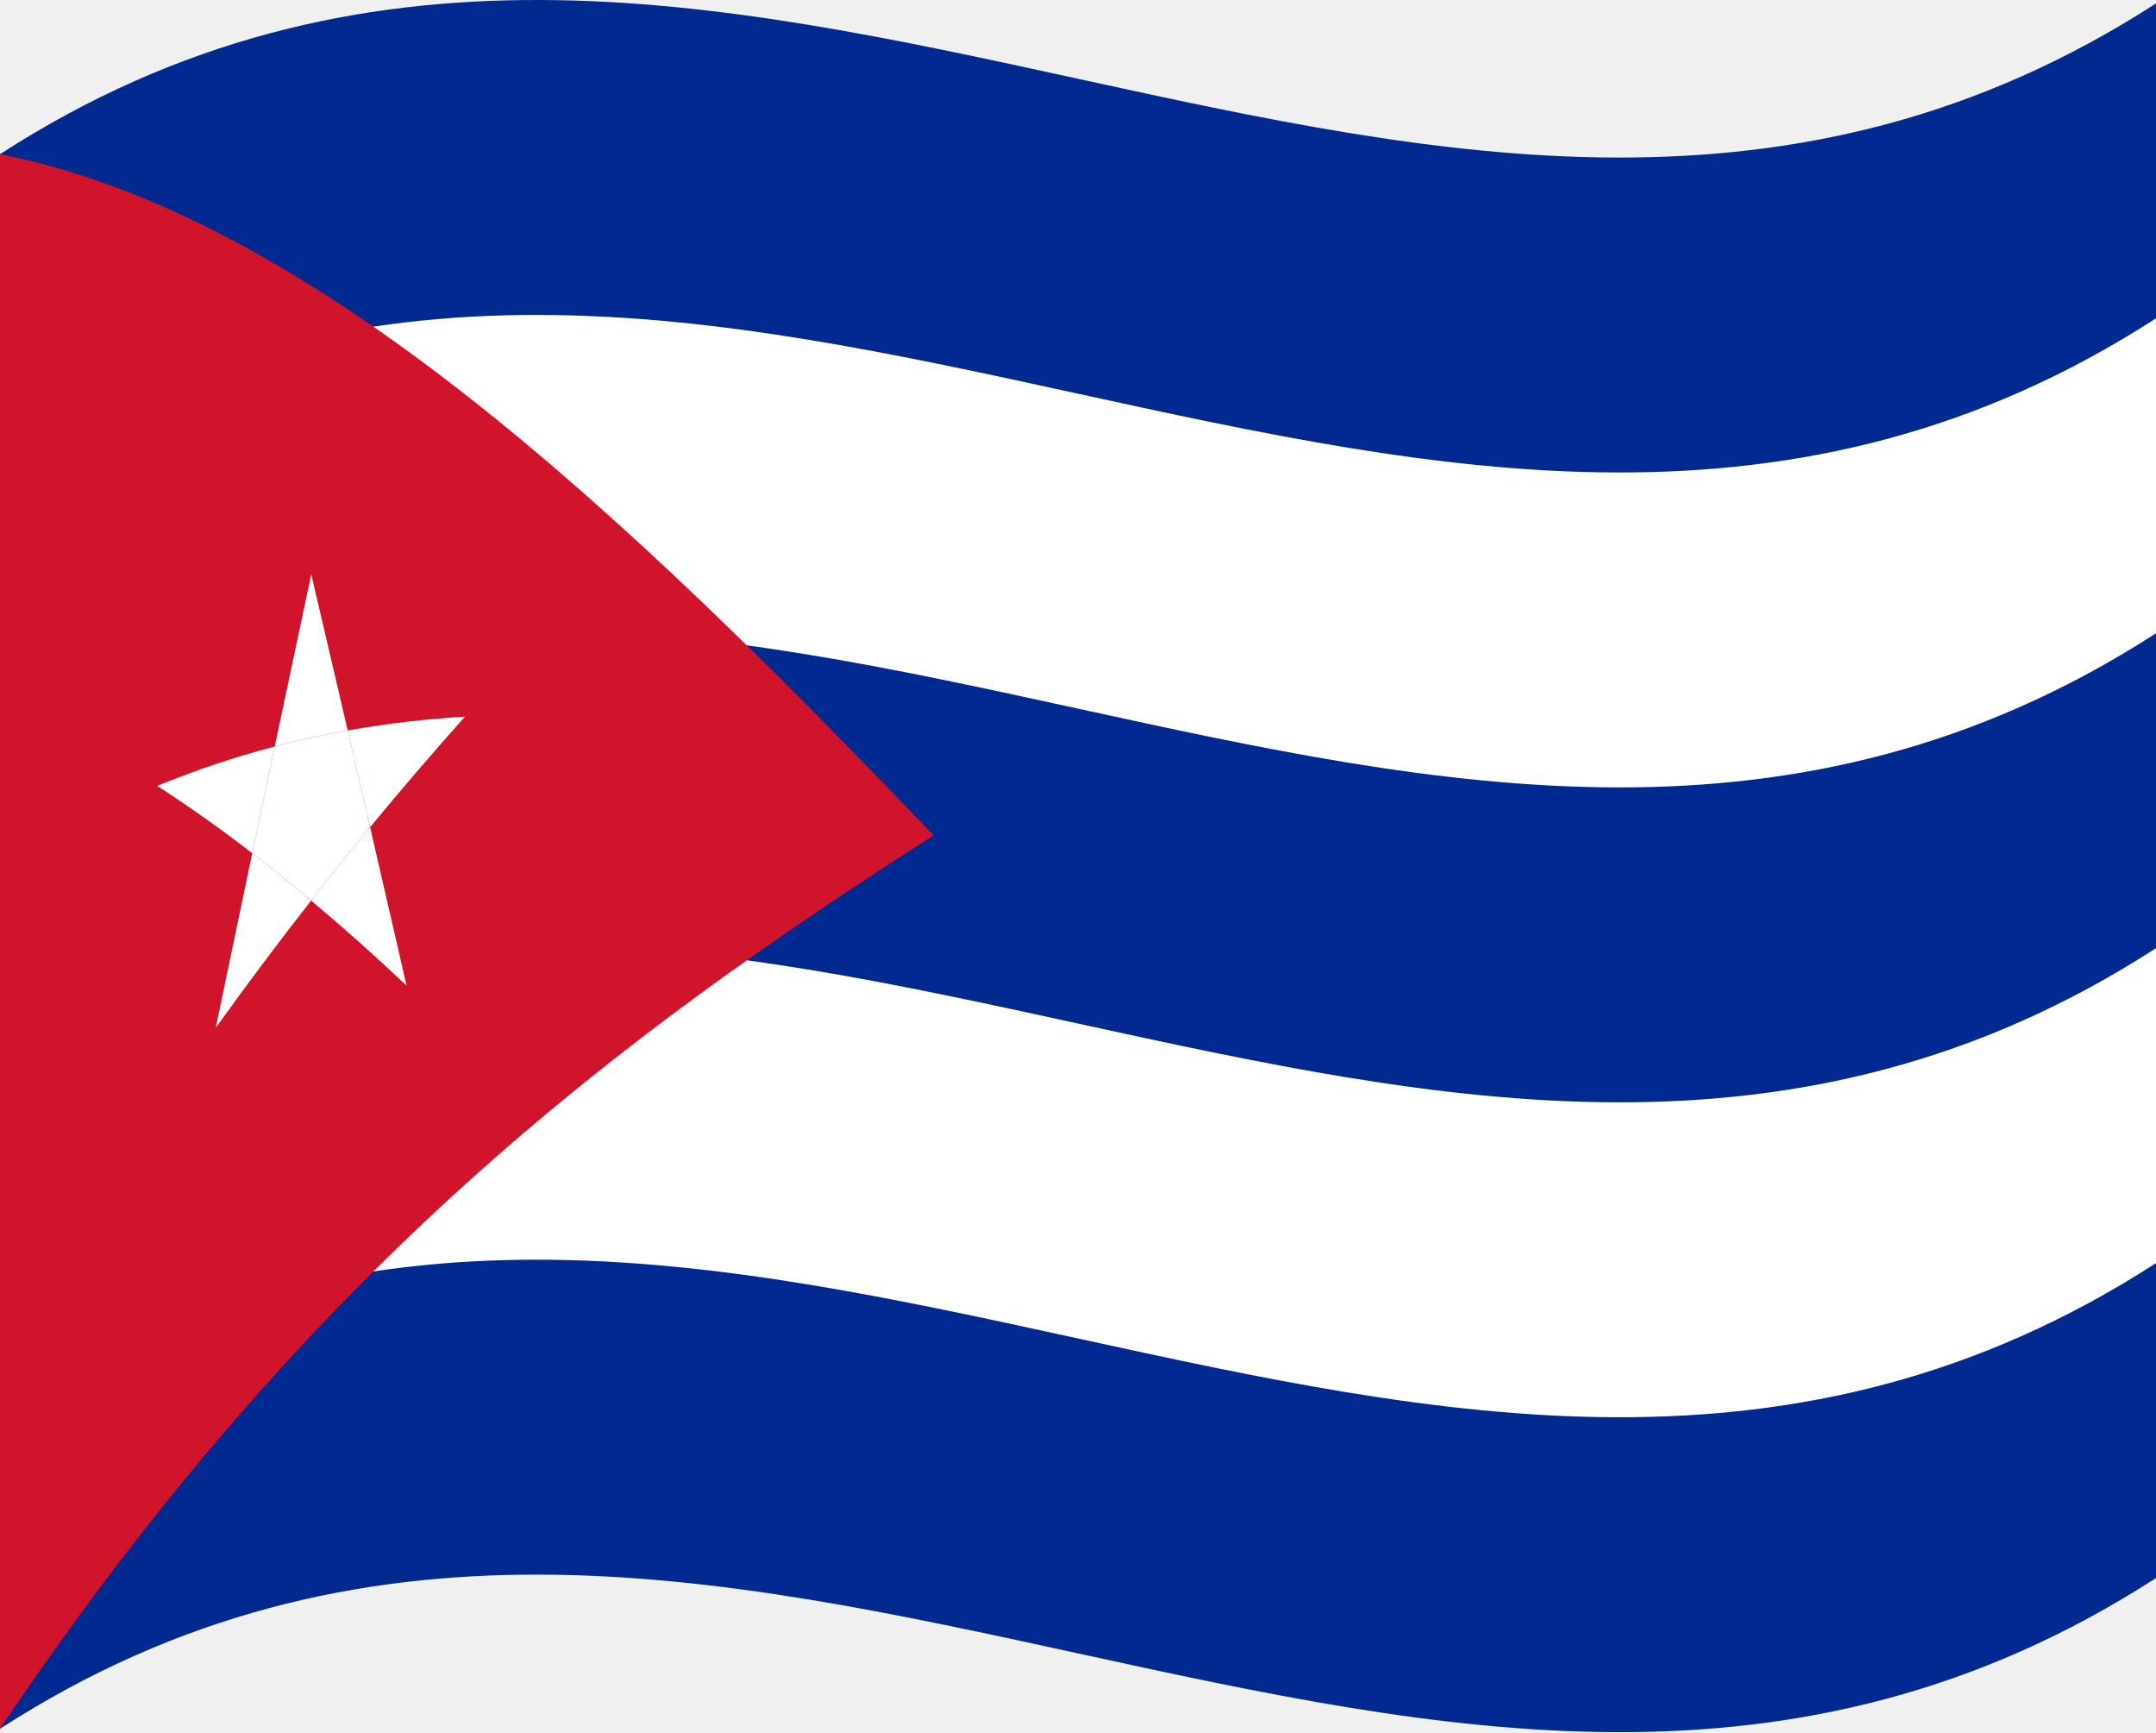
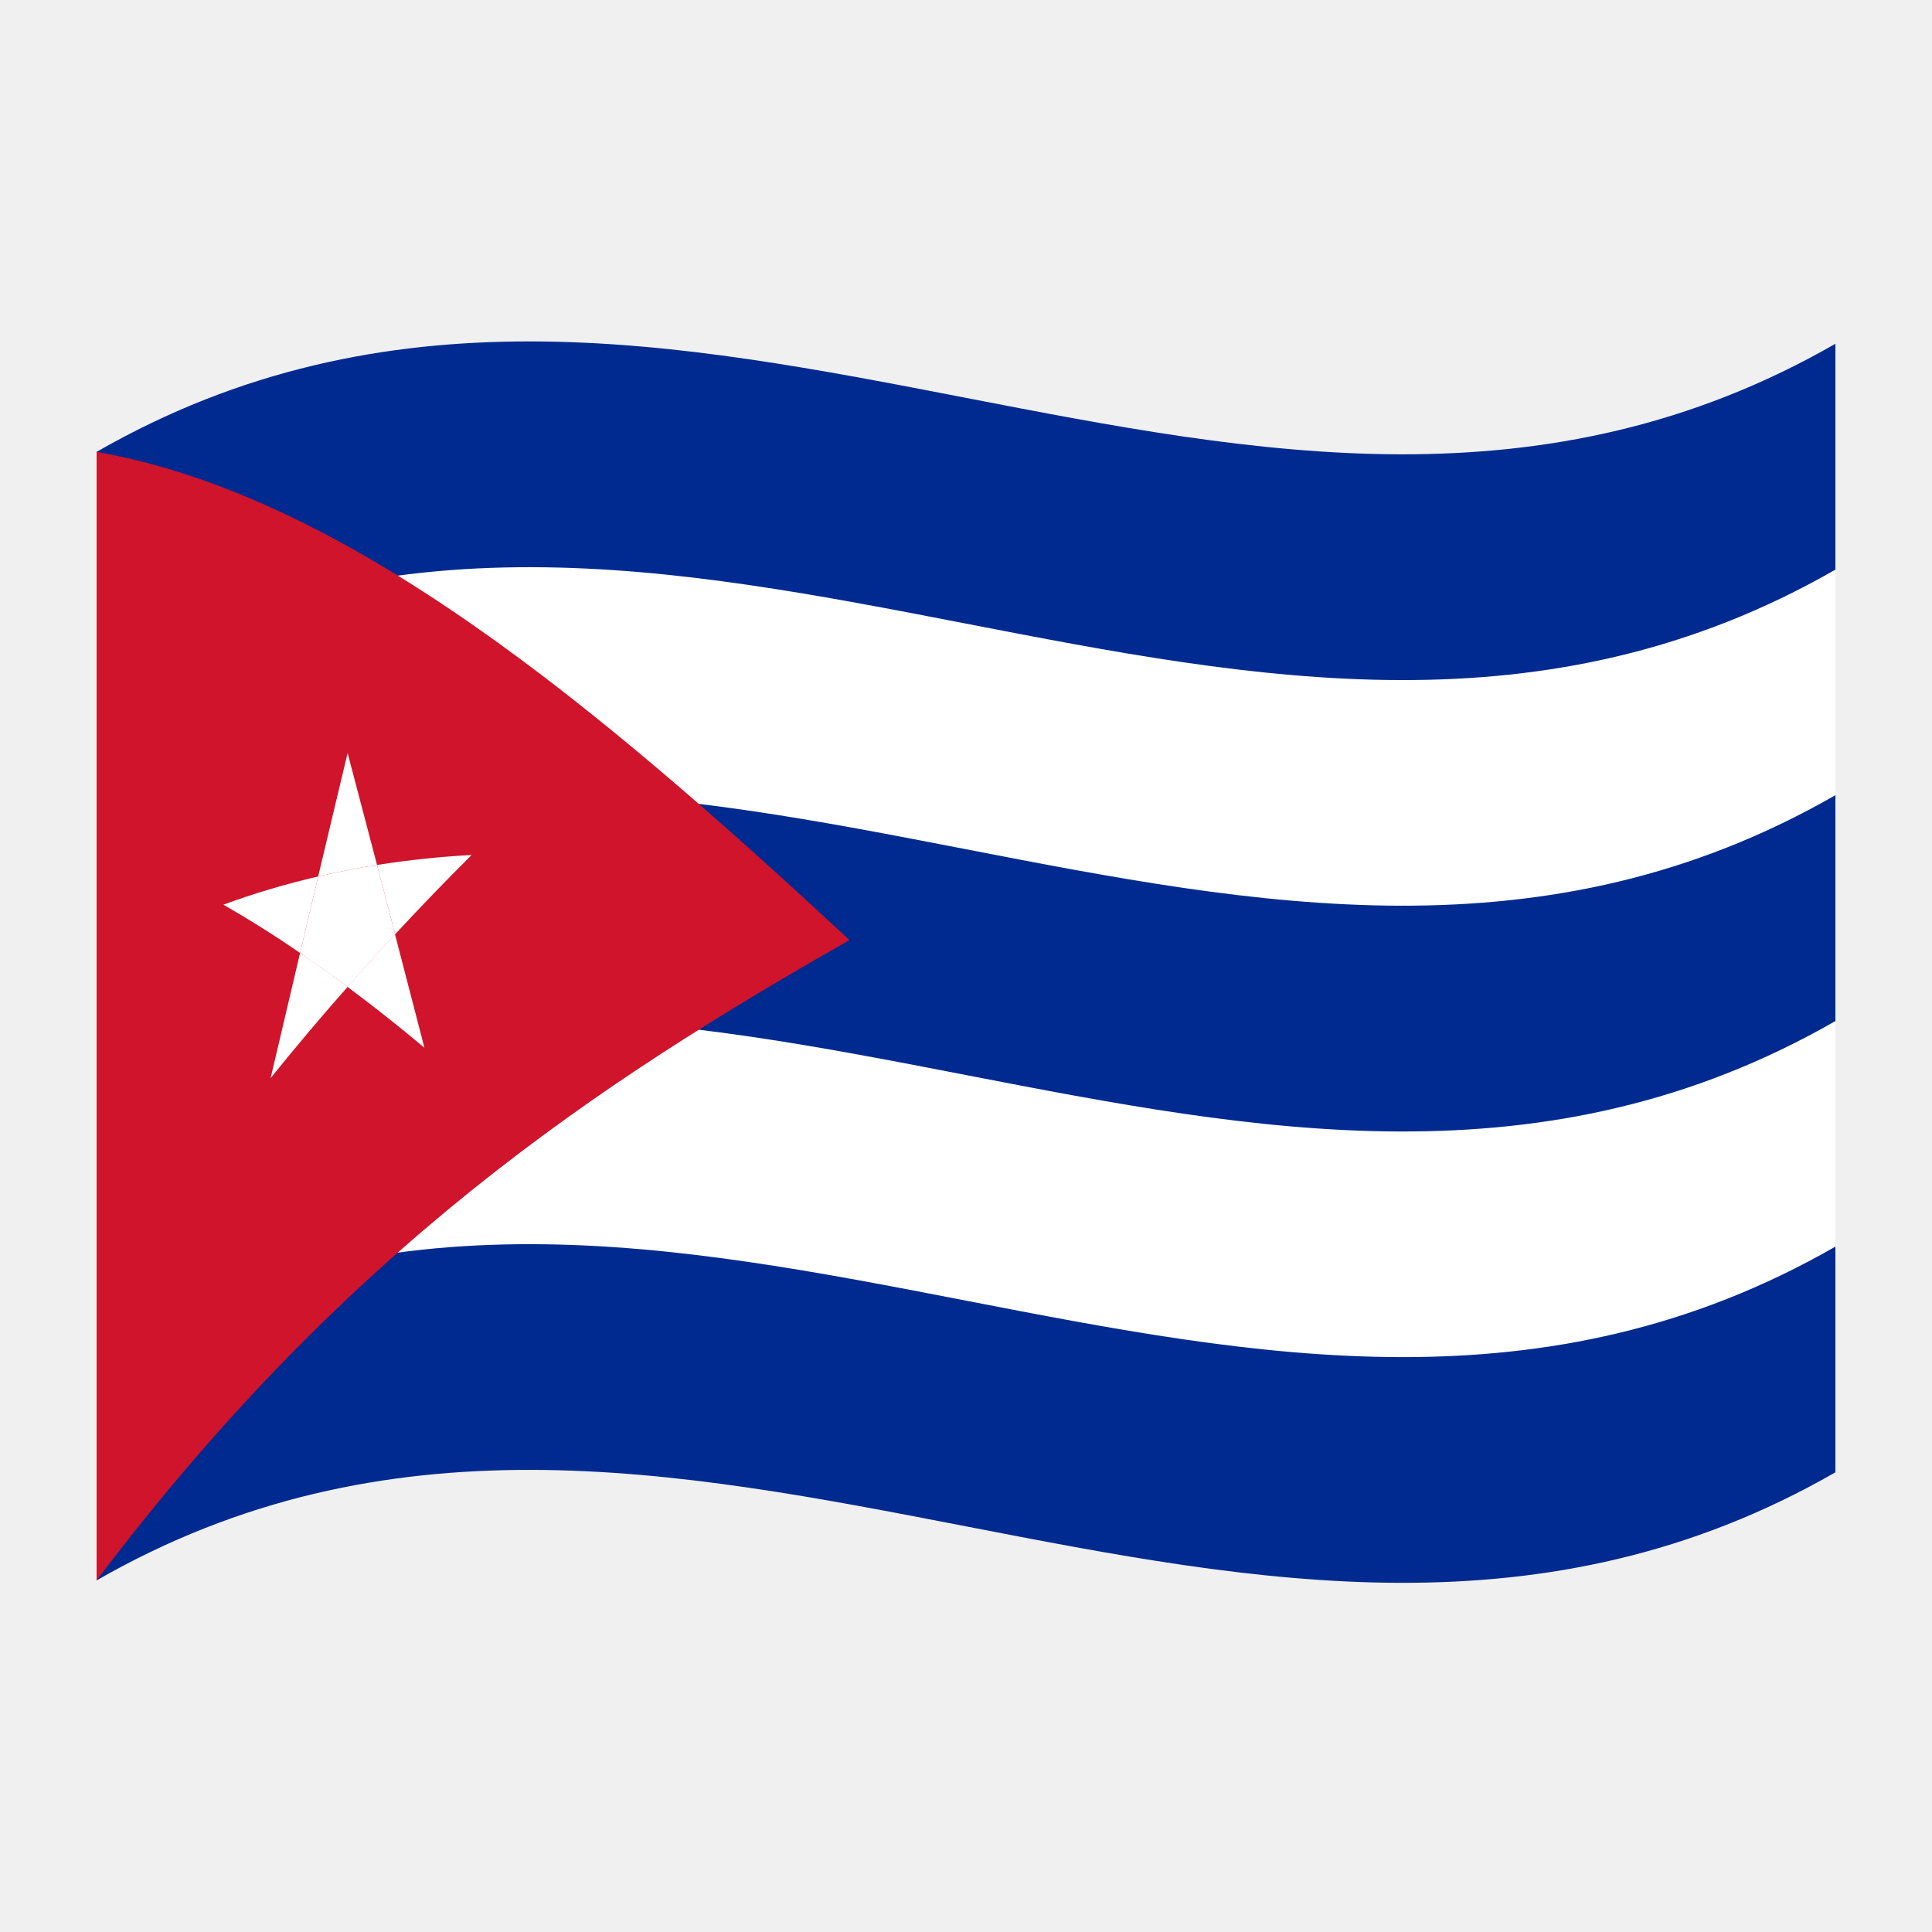
- <svg xmlns="http://www.w3.org/2000/svg" viewBox="0 0 1260 1012.04">
+ <svg xmlns="http://www.w3.org/2000/svg" version="1.1" id="Layer_1" x="0px" y="0px" viewBox="0 0 1260 1260" style="enable-background:new 0 0 1260 1260;" xml:space="preserve">
+   <style type="text/css">
+ 	.st0{fill:#002A8F;}
+ 	.st1{fill:#FFFFFF;}
+ 	.st2{fill:#CF142B;}
+ </style>
  <g>
-     <path d="M0,90.08v920C420,738.76,840,1193.28,1260,922V2C840,273.28,420-181.24,0,90.08Z" style="fill: #002a8f" />
-     <path d="M0,458.08C420,186.76,840,641.28,1260,370V186C840,457.28,420,2.76,0,274.08Z" style="fill: #fff" />
-     <path d="M0,826.08C420,554.76,840,1009.28,1260,738V554C840,825.28,420,370.76,0,642.08Z" style="fill: #fff" />
-     <path d="M0,90.08v920c181.86-270.82,363.72-405.54,545.58-522C363.72,297.87,181.86,125.93,0,90.08Z" style="fill: #cf142b" />
-     <path d="M237.59,575.84q-10.65-46.47-21.29-92.54-17.24,20.88-34.47,42.87Q209.71,549.56,237.59,575.84Z" style="fill: #fff" />
-     <path d="M91.9,459.18q27.76,17.91,55.52,39.32,6.57-31.26,13.14-62.34A534.94,534.94,0,0,0,91.9,459.18Z" style="fill: #fff" />
-     <path d="M126.08,600.53q27.87-38.82,55.75-74.36-17.21-14.43-34.41-27.67Q136.76,549.28,126.08,600.53Z" style="fill: #fff" />
-     <path d="M181.91,335.58q-10.68,50.07-21.35,100.58,21.32-5.58,42.65-9.36Q192.56,381,181.91,335.58Z" style="fill: #fff" />
-     <path d="M203.21,426.8q6.54,28.17,13.09,56.5,27.73-33.63,55.47-64.6A599.38,599.38,0,0,0,203.21,426.8Z" style="fill: #fff" />
-     <path d="M160.56,436.16Q154,467.24,147.42,498.5q17.21,13.23,34.41,27.67,17.23-22,34.47-42.87-6.56-28.33-13.09-56.5Q181.88,430.61,160.56,436.16Z" style="fill: #fff" />
+     <path class="st0" d="M63,294.7v736c378-217.1,756,146.6,1134-70.5v-736C819,441.3,441,77.7,63,294.7z" />
+     <path class="st1" d="M63,589.1c378-217.1,756,146.6,1134-70.5V371.5c-378,217-756-146.6-1134,70.5V589.1z" />
+     <path class="st1" d="M63,883.5c378-217.1,756,146.6,1134-70.5V665.9c-378,217-756-146.6-1134,70.5V883.5z" />
+     <path class="st2" d="M63,294.7v736c163.7-216.7,327.3-324.4,491-417.6C390.3,461,226.7,323.4,63,294.7z" />
+     <path class="st1" d="M276.8,683.3c-6.4-24.8-12.8-49.5-19.2-74c-10.3,11.1-20.7,22.6-31,34.3C243.4,656.1,260.1,669.3,276.8,683.3z   " />
+     <path class="st1" d="M145.7,590c16.7,9.6,33.3,20,50,31.5c3.9-16.7,7.9-33.3,11.8-49.9C186.5,576.5,165.8,582.6,145.7,590z" />
+     <path class="st1" d="M176.5,703.1c16.7-20.7,33.4-40.5,50.2-59.5c-10.3-7.7-20.6-15.1-31-22.1C189.3,648.5,182.9,675.8,176.5,703.1   z" />
+     <path class="st1" d="M226.7,491.1c-6.4,26.7-12.8,53.5-19.2,80.5c12.8-3,25.6-5.5,38.4-7.5C239.5,539.7,233.1,515.3,226.7,491.1z" />
+     <path class="st1" d="M245.9,564.1c3.9,15,7.9,30.1,11.8,45.2c16.6-17.9,33.3-35.2,49.9-51.7C286.9,558.7,266.3,560.9,245.9,564.1z" />
+     <path class="st1" d="M207.5,571.6c-3.9,16.6-7.9,33.2-11.8,49.9c10.3,7.1,20.6,14.4,31,22.1c10.3-11.7,20.7-23.2,31-34.3   c-3.9-15.1-7.9-30.2-11.8-45.2C233.1,566.1,220.3,568.6,207.5,571.6z" />
  </g>
</svg>
